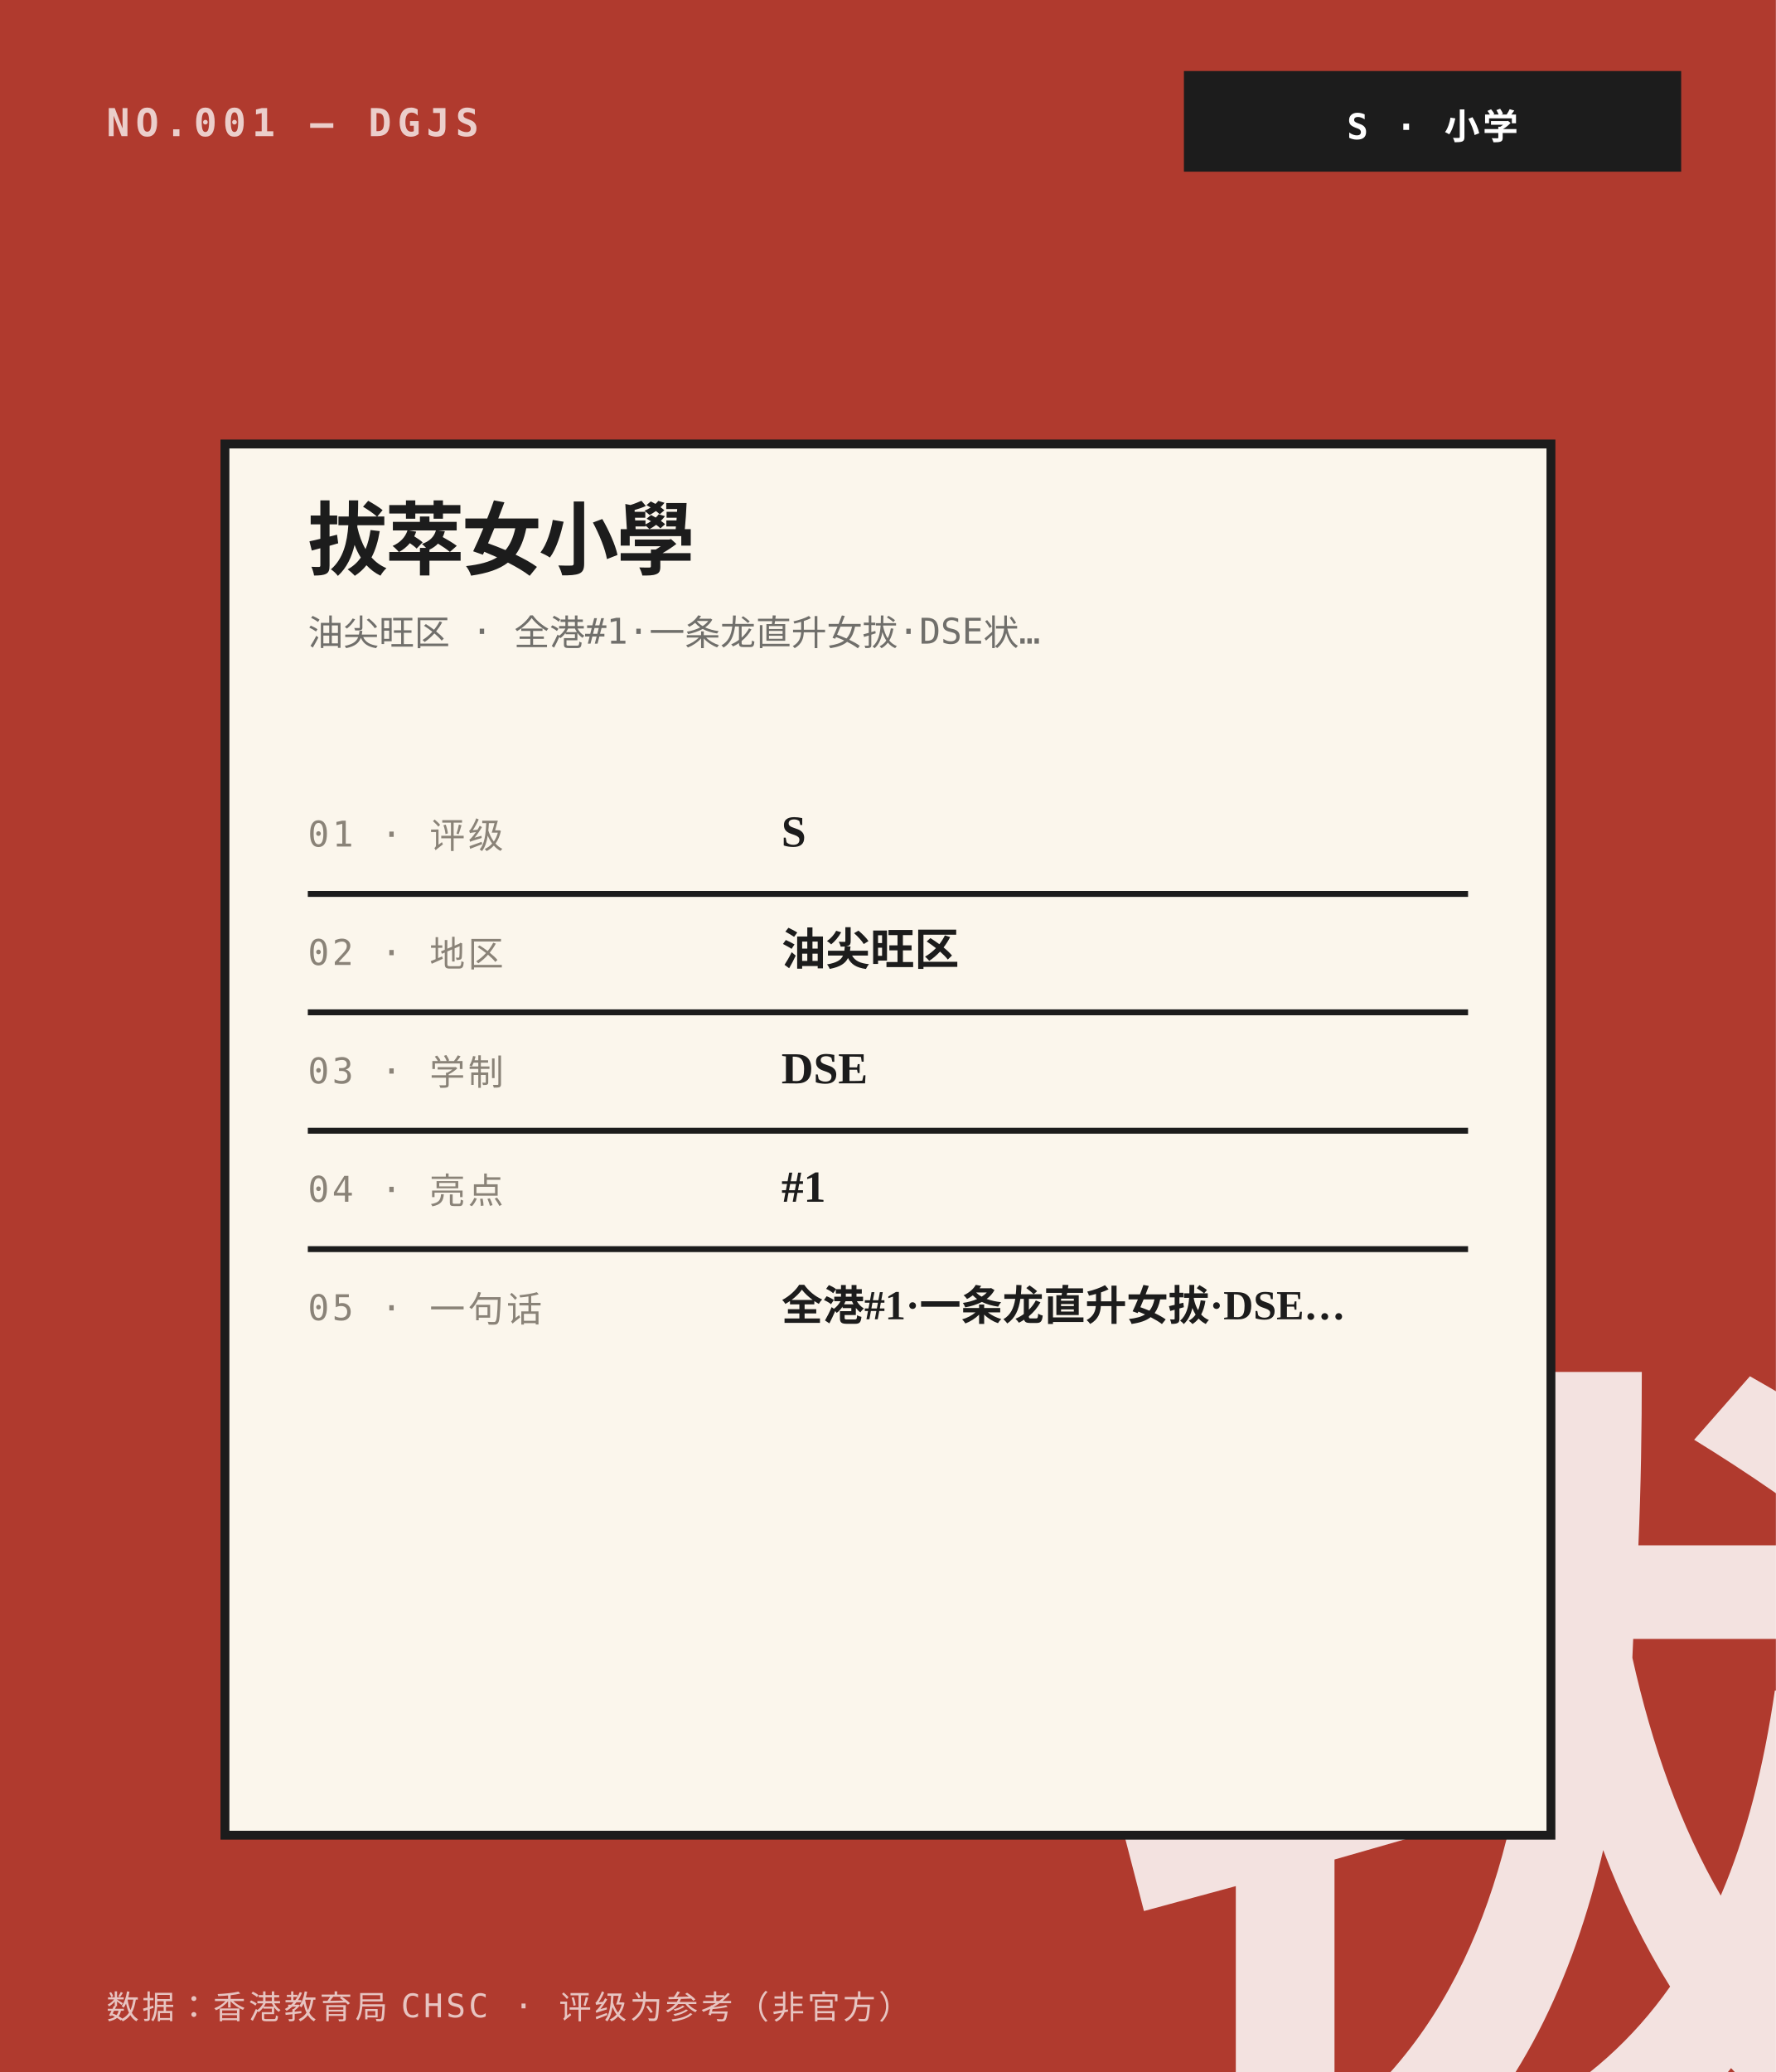
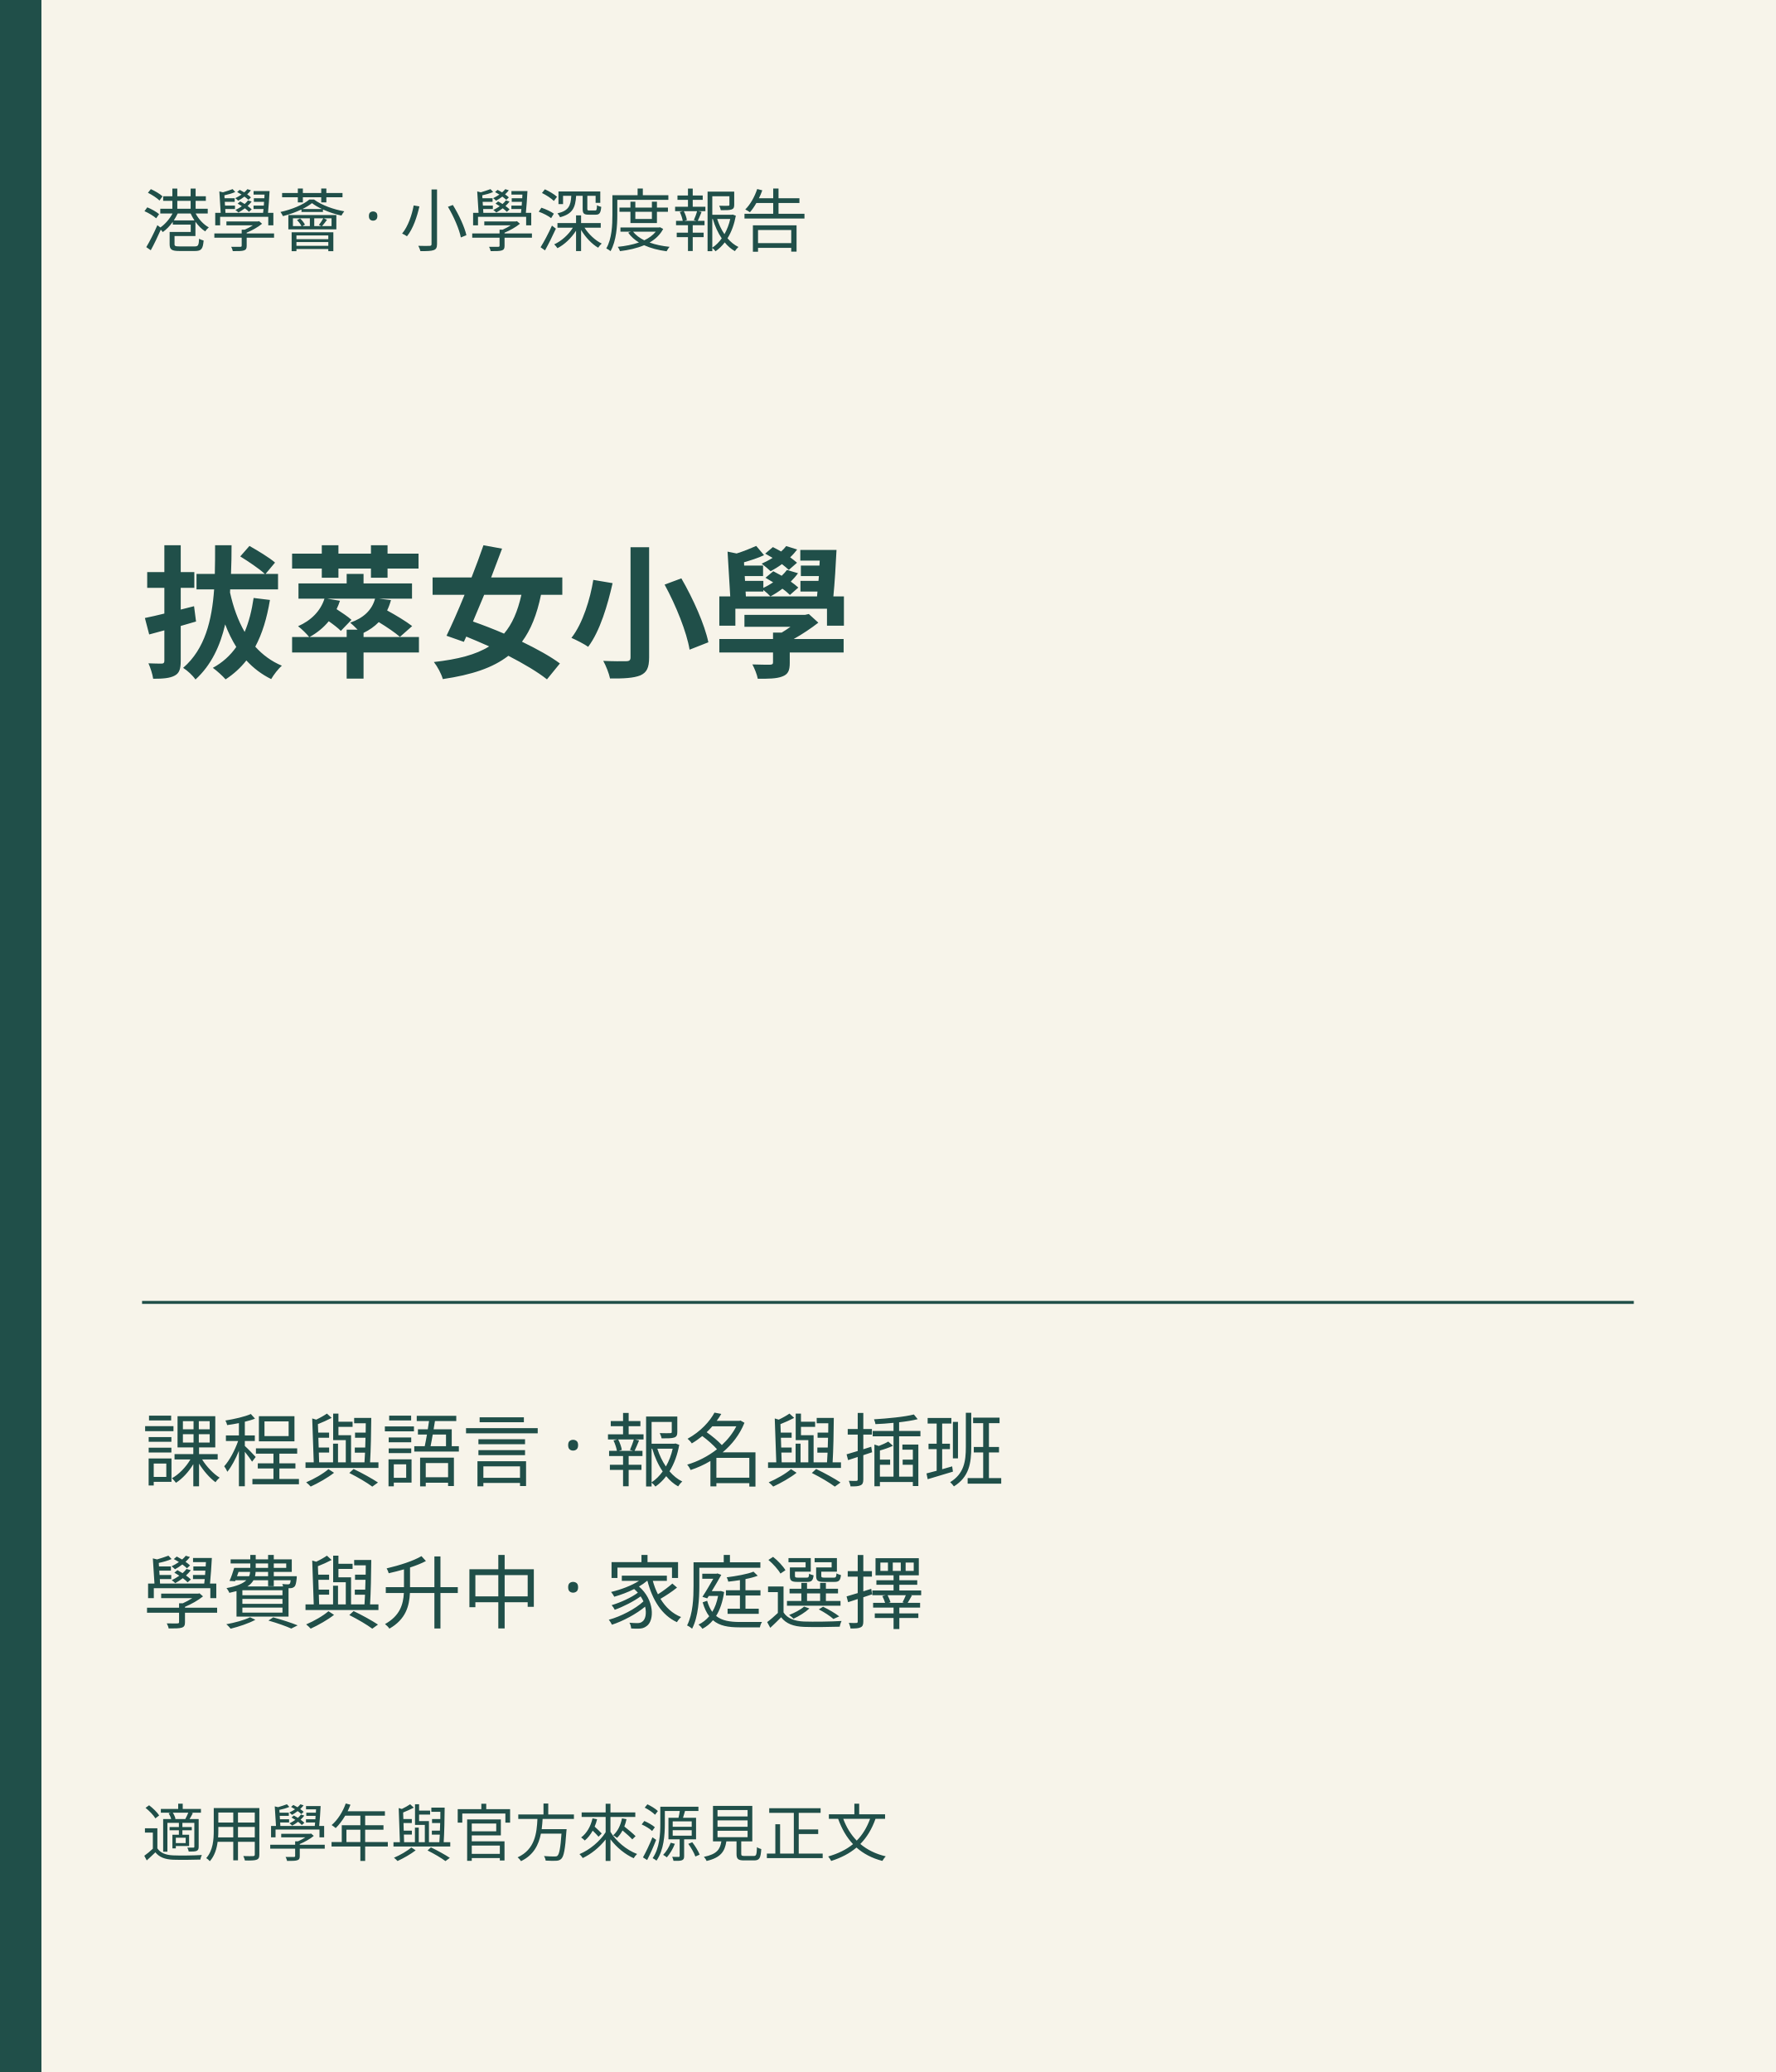
- <svg xmlns="http://www.w3.org/2000/svg" width="600" height="700" viewBox="0 0 600 700">
-   <rect width="600" height="700" fill="#B03A2E" />
-   <rect x="400" y="24" width="168" height="34" fill="#1C1C1C" />
-   <text x="484" y="47" text-anchor="middle" font-family="ui-monospace, Menlo, monospace" font-size="12" font-weight="800" fill="#FFFFFF" letter-spacing="1">S · 小学</text>
-   <text x="372" y="710" font-family="Georgia, 'Times New Roman', serif" font-size="290" font-weight="800" fill="rgba(255,255,255,.85)" letter-spacing="-16">拔</text>
-   <text x="36" y="46" font-family="ui-monospace, Menlo, monospace" font-size="13" font-weight="600" fill="rgba(255,255,255,.75)" letter-spacing="2">NO.001 — DGJS</text>
-   <rect x="76" y="150" width="448" height="470" fill="#FBF6EC" stroke="#1C1C1C" stroke-width="3" />
-   <text x="104" y="192" font-family="Georgia, 'Times New Roman', serif" font-size="27" font-weight="800" fill="#1C1C1C" letter-spacing="-1">拔萃女小學</text>
-   <text x="104" y="218" font-family="ui-monospace, Menlo, monospace" font-size="12" fill="rgba(28,28,28,.62)">油尖旺区 · 全港#1·一条龙直升女拔·DSE状…</text>
-   <text x="104" y="286" font-family="ui-monospace, Menlo, monospace" font-size="12" fill="#8A8378" letter-spacing="1">01 · 评级</text>
-   <text x="264" y="286" font-family="Georgia, 'Times New Roman', serif" font-size="15" font-weight="800" fill="#1C1C1C">S</text>
-   <line x1="104" y1="302" x2="496" y2="302" stroke="#1C1C1C" stroke-width="2" />
-   <text x="104" y="326" font-family="ui-monospace, Menlo, monospace" font-size="12" fill="#8A8378" letter-spacing="1">02 · 地区</text>
-   <text x="264" y="326" font-family="Georgia, 'Times New Roman', serif" font-size="15" font-weight="800" fill="#1C1C1C">油尖旺区</text>
-   <line x1="104" y1="342" x2="496" y2="342" stroke="#1C1C1C" stroke-width="2" />
-   <text x="104" y="366" font-family="ui-monospace, Menlo, monospace" font-size="12" fill="#8A8378" letter-spacing="1">03 · 学制</text>
-   <text x="264" y="366" font-family="Georgia, 'Times New Roman', serif" font-size="15" font-weight="800" fill="#1C1C1C">DSE</text>
-   <line x1="104" y1="382" x2="496" y2="382" stroke="#1C1C1C" stroke-width="2" />
-   <text x="104" y="406" font-family="ui-monospace, Menlo, monospace" font-size="12" fill="#8A8378" letter-spacing="1">04 · 亮点</text>
-   <text x="264" y="406" font-family="Georgia, 'Times New Roman', serif" font-size="15" font-weight="800" fill="#1C1C1C">#1</text>
-   <line x1="104" y1="422" x2="496" y2="422" stroke="#1C1C1C" stroke-width="2" />
-   <text x="104" y="446" font-family="ui-monospace, Menlo, monospace" font-size="12" fill="#8A8378" letter-spacing="1">05 · 一句话</text>
-   <text x="264" y="446" font-family="Georgia, 'Times New Roman', serif" font-size="14" font-weight="800" fill="#1C1C1C">全港#1·一条龙直升女拔·DSE…</text>
-   <text x="36" y="682" font-family="ui-monospace, Menlo, monospace" font-size="11" fill="rgba(255,255,255,.7)" letter-spacing="1">数据：香港教育局 CHSC · 评级为参考（非官方）</text>
+ <svg xmlns="http://www.w3.org/2000/svg" width="600" height="700">
+   <rect width="600" height="700" fill="#f7f4ea" />
+   <rect width="14" height="700" fill="#204f49" />
+   <g font-family="PingFang TC,sans-serif" fill="#204f49">
+     <text x="48" y="83" font-size="23">港學薈 · 小學深度報告</text>
+     <text x="48" y="225" font-size="48" font-weight="700">拔萃女小學</text>
+     <path d="M48 440H552" stroke="#204f49" />
+     <text x="48" y="500" font-size="27">課程與語言 · 報名與插班</text>
+     <text x="48" y="548" font-size="27">學費與升中 · 家庭選擇</text>
+     <text x="48" y="627" font-size="21">適用學年與官方來源見正文</text>
+   </g>
</svg>
